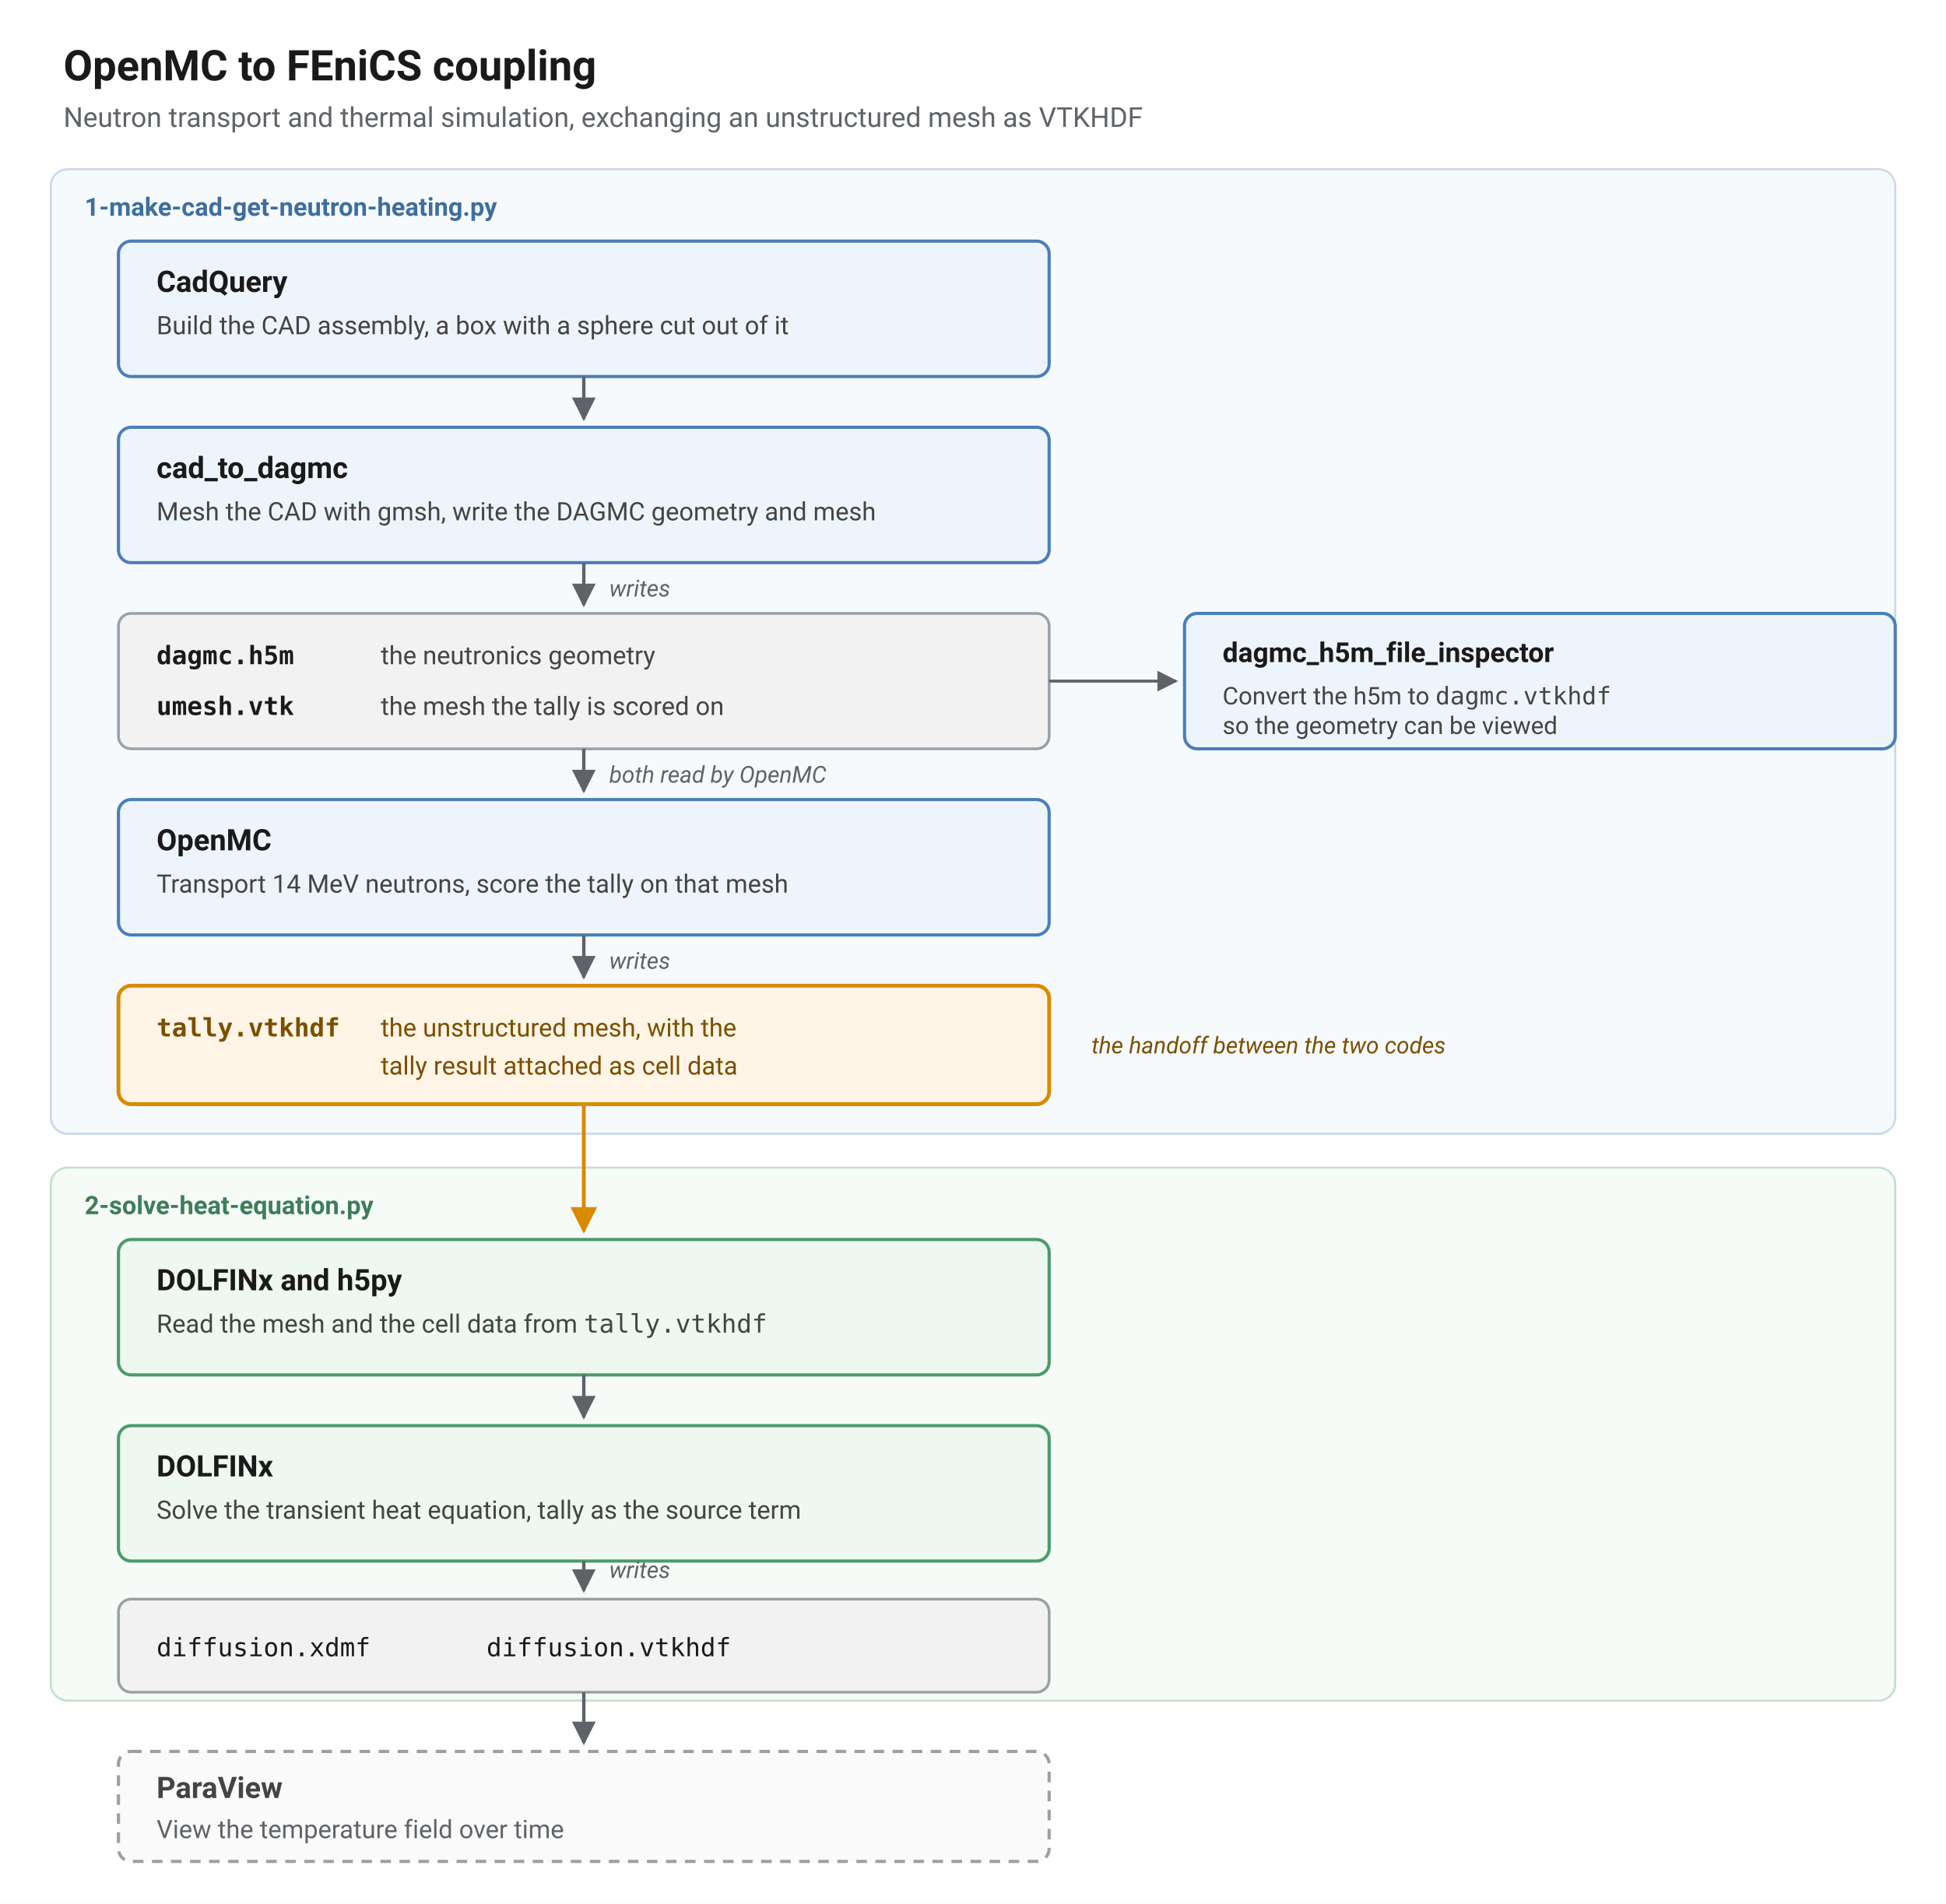
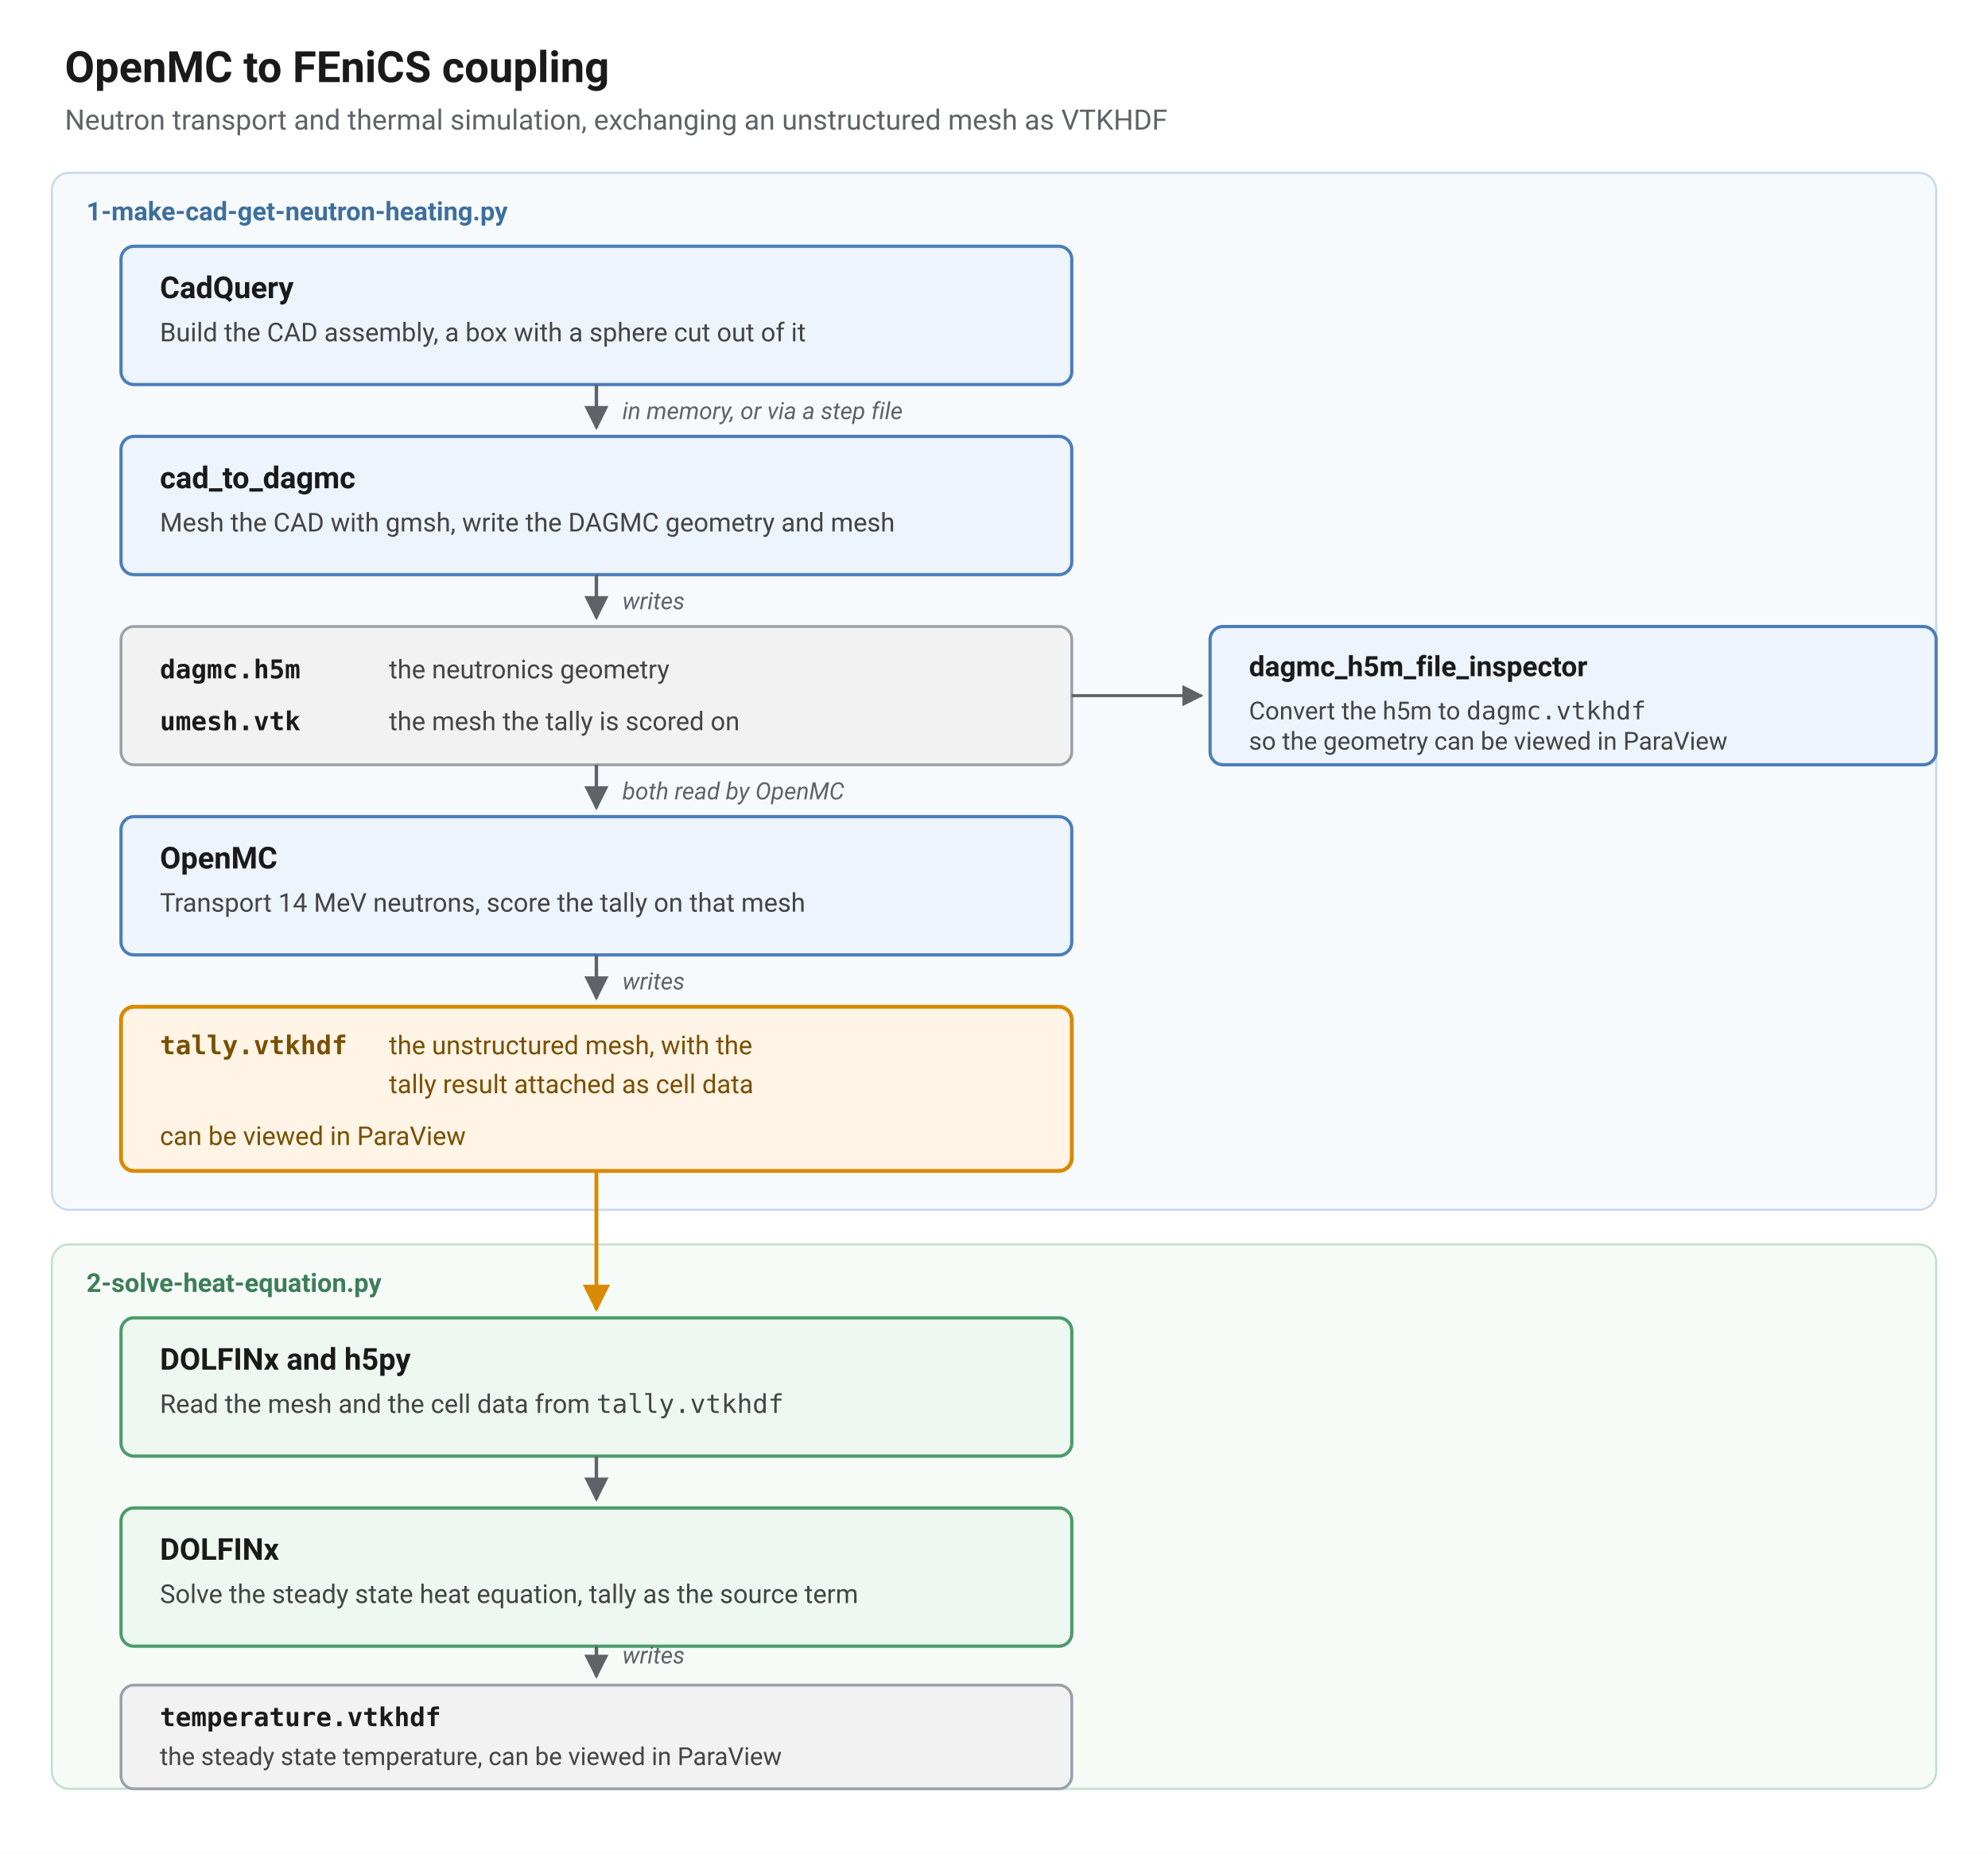
- <svg xmlns="http://www.w3.org/2000/svg" width="920" height="900" viewBox="0 0 920 900" font-family="system-ui, -apple-system, 'Segoe UI', Roboto, Helvetica, Arial, sans-serif">
+ <svg xmlns="http://www.w3.org/2000/svg" width="920" height="858" viewBox="0 0 920 858" font-family="system-ui, -apple-system, 'Segoe UI', Roboto, Helvetica, Arial, sans-serif">
  <defs>
    <marker id="arrow" viewBox="0 0 10 10" refX="9" refY="5" markerWidth="7" markerHeight="7" orient="auto-start-reverse">
      <path d="M 0 0 L 10 5 L 0 10 z" fill="#5f6368" />
    </marker>
    <marker id="arrowOrange" viewBox="0 0 10 10" refX="9" refY="5" markerWidth="7" markerHeight="7" orient="auto-start-reverse">
      <path d="M 0 0 L 10 5 L 0 10 z" fill="#d98a00" />
    </marker>
  </defs>
-   <rect x="0" y="0" width="920" height="900" fill="#ffffff" />
+   <rect x="0" y="0" width="920" height="858" fill="#ffffff" />
  <text x="30" y="38" font-size="20" font-weight="600" fill="#1a1a1a">OpenMC to FEniCS coupling</text>
  <text x="30" y="60" font-size="13" fill="#5f6368">Neutron transport and thermal simulation, exchanging an unstructured mesh as VTKHDF</text>
-   <rect x="24" y="80" width="872" height="456" rx="8" fill="#f7fafd" stroke="#c9d9ec" stroke-width="1" />
+   <rect x="24" y="80" width="872" height="480" rx="8" fill="#f7fafd" stroke="#c9d9ec" stroke-width="1" />
  <text x="40" y="102" font-size="12" font-weight="600" fill="#3d6f9e">1-make-cad-get-neutron-heating.py</text>
  <rect x="56" y="114" width="440" height="64" rx="6" fill="#eef4fb" stroke="#4a7ebb" stroke-width="1.5" />
  <text x="74" y="138" font-size="14" font-weight="600" fill="#1a1a1a">CadQuery</text>
  <text x="74" y="158" font-size="12" fill="#444444">Build the CAD assembly, a box with a sphere cut out of it</text>
  <rect x="56" y="202" width="440" height="64" rx="6" fill="#eef4fb" stroke="#4a7ebb" stroke-width="1.5" />
  <text x="74" y="226" font-size="14" font-weight="600" fill="#1a1a1a">cad_to_dagmc</text>
  <text x="74" y="246" font-size="12" fill="#444444">Mesh the CAD with gmsh, write the DAGMC geometry and mesh</text>
  <rect x="56" y="290" width="440" height="64" rx="6" fill="#f2f2f2" stroke="#9aa0a6" stroke-width="1.3" />
  <text x="74" y="314" font-size="12" font-family="ui-monospace, SFMono-Regular, Menlo, Consolas, monospace" font-weight="600" fill="#1a1a1a">dagmc.h5m</text>
  <text x="180" y="314" font-size="12" fill="#444444">the neutronics geometry</text>
  <text x="74" y="338" font-size="12" font-family="ui-monospace, SFMono-Regular, Menlo, Consolas, monospace" font-weight="600" fill="#1a1a1a">umesh.vtk</text>
  <text x="180" y="338" font-size="12" fill="#444444">the mesh the tally is scored on</text>
  <rect x="560" y="290" width="336" height="64" rx="6" fill="#eef4fb" stroke="#4a7ebb" stroke-width="1.5" />
  <text x="578" y="313" font-size="13" font-weight="600" fill="#1a1a1a">dagmc_h5m_file_inspector</text>
  <text x="578" y="333" font-size="11.5" fill="#444444">Convert the h5m to <tspan font-family="ui-monospace, SFMono-Regular, Menlo, Consolas, monospace">dagmc.vtkhdf</tspan>
  </text>
-   <text x="578" y="347" font-size="11.5" fill="#444444">so the geometry can be viewed</text>
+   <text x="578" y="347" font-size="11.5" fill="#444444">so the geometry can be viewed in ParaView</text>
  <rect x="56" y="378" width="440" height="64" rx="6" fill="#eef4fb" stroke="#4a7ebb" stroke-width="1.5" />
  <text x="74" y="402" font-size="14" font-weight="600" fill="#1a1a1a">OpenMC</text>
  <text x="74" y="422" font-size="12" fill="#444444">Transport 14 MeV neutrons, score the tally on that mesh</text>
-   <rect x="56" y="466" width="440" height="56" rx="6" fill="#fff4e5" stroke="#d98a00" stroke-width="1.8" />
-   <text x="74" y="490" font-size="12" font-family="ui-monospace, SFMono-Regular, Menlo, Consolas, monospace" font-weight="600" fill="#7a4f00">tally.vtkhdf</text>
-   <text x="180" y="490" font-size="12" fill="#7a4f00">the unstructured mesh, with the</text>
-   <text x="180" y="508" font-size="12" fill="#7a4f00">tally result attached as cell data</text>
-   <text x="516" y="498" font-size="11" font-style="italic" fill="#7a4f00">the handoff between the two codes</text>
-   <rect x="24" y="552" width="872" height="252" rx="8" fill="#f6fbf7" stroke="#c3e0cd" stroke-width="1" />
-   <text x="40" y="574" font-size="12" font-weight="600" fill="#3d7e58">2-solve-heat-equation.py</text>
-   <rect x="56" y="586" width="440" height="64" rx="6" fill="#eef7f0" stroke="#4a9b6a" stroke-width="1.5" />
-   <text x="74" y="610" font-size="14" font-weight="600" fill="#1a1a1a">DOLFINx and h5py</text>
-   <text x="74" y="630" font-size="12" fill="#444444">Read the mesh and the cell data from <tspan font-family="ui-monospace, SFMono-Regular, Menlo, Consolas, monospace">tally.vtkhdf</tspan>
+   <rect x="56" y="466" width="440" height="76" rx="6" fill="#fff4e5" stroke="#d98a00" stroke-width="1.8" />
+   <text x="74" y="488" font-size="12" font-family="ui-monospace, SFMono-Regular, Menlo, Consolas, monospace" font-weight="600" fill="#7a4f00">tally.vtkhdf</text>
+   <text x="180" y="488" font-size="12" fill="#7a4f00">the unstructured mesh, with the</text>
+   <text x="180" y="506" font-size="12" fill="#7a4f00">tally result attached as cell data</text>
+   <text x="74" y="530" font-size="12" fill="#7a4f00">can be viewed in ParaView</text>
+   <rect x="24" y="576" width="872" height="252" rx="8" fill="#f6fbf7" stroke="#c3e0cd" stroke-width="1" />
+   <text x="40" y="598" font-size="12" font-weight="600" fill="#3d7e58">2-solve-heat-equation.py</text>
+   <rect x="56" y="610" width="440" height="64" rx="6" fill="#eef7f0" stroke="#4a9b6a" stroke-width="1.5" />
+   <text x="74" y="634" font-size="14" font-weight="600" fill="#1a1a1a">DOLFINx and h5py</text>
+   <text x="74" y="654" font-size="12" fill="#444444">Read the mesh and the cell data from <tspan font-family="ui-monospace, SFMono-Regular, Menlo, Consolas, monospace">tally.vtkhdf</tspan>
  </text>
-   <rect x="56" y="674" width="440" height="64" rx="6" fill="#eef7f0" stroke="#4a9b6a" stroke-width="1.5" />
-   <text x="74" y="698" font-size="14" font-weight="600" fill="#1a1a1a">DOLFINx</text>
-   <text x="74" y="718" font-size="12" fill="#444444">Solve the transient heat equation, tally as the source term</text>
-   <rect x="56" y="756" width="440" height="44" rx="6" fill="#f2f2f2" stroke="#9aa0a6" stroke-width="1.3" />
-   <text x="74" y="783" font-size="12" font-family="ui-monospace, SFMono-Regular, Menlo, Consolas, monospace" fill="#1a1a1a">diffusion.xdmf</text>
-   <text x="230" y="783" font-size="12" font-family="ui-monospace, SFMono-Regular, Menlo, Consolas, monospace" fill="#1a1a1a">diffusion.vtkhdf</text>
-   <rect x="56" y="828" width="440" height="52" rx="6" fill="#fafafa" stroke="#9aa0a6" stroke-width="1.5" stroke-dasharray="5 4" />
-   <text x="74" y="850" font-size="14" font-weight="600" fill="#444444">ParaView</text>
-   <text x="74" y="869" font-size="12" fill="#5f6368">View the temperature field over time</text>
+   <rect x="56" y="698" width="440" height="64" rx="6" fill="#eef7f0" stroke="#4a9b6a" stroke-width="1.5" />
+   <text x="74" y="722" font-size="14" font-weight="600" fill="#1a1a1a">DOLFINx</text>
+   <text x="74" y="742" font-size="12" fill="#444444">Solve the steady state heat equation, tally as the source term</text>
+   <rect x="56" y="780" width="440" height="48" rx="6" fill="#f2f2f2" stroke="#9aa0a6" stroke-width="1.3" />
+   <text x="74" y="799" font-size="12" font-family="ui-monospace, SFMono-Regular, Menlo, Consolas, monospace" font-weight="600" fill="#1a1a1a">temperature.vtkhdf</text>
+   <text x="74" y="817" font-size="11.5" fill="#444444">the steady state temperature, can be viewed in ParaView</text>
  <line x1="276" y1="178" x2="276" y2="198" stroke="#5f6368" stroke-width="1.6" marker-end="url(#arrow)" />
  <line x1="276" y1="266" x2="276" y2="286" stroke="#5f6368" stroke-width="1.6" marker-end="url(#arrow)" />
  <line x1="276" y1="354" x2="276" y2="374" stroke="#5f6368" stroke-width="1.6" marker-end="url(#arrow)" />
  <line x1="276" y1="442" x2="276" y2="462" stroke="#5f6368" stroke-width="1.6" marker-end="url(#arrow)" />
-   <line x1="276" y1="522" x2="276" y2="582" stroke="#d98a00" stroke-width="1.8" marker-end="url(#arrowOrange)" />
-   <line x1="276" y1="650" x2="276" y2="670" stroke="#5f6368" stroke-width="1.6" marker-end="url(#arrow)" />
-   <line x1="276" y1="738" x2="276" y2="752" stroke="#5f6368" stroke-width="1.6" marker-end="url(#arrow)" />
-   <line x1="276" y1="800" x2="276" y2="824" stroke="#5f6368" stroke-width="1.6" marker-end="url(#arrow)" />
+   <line x1="276" y1="542" x2="276" y2="606" stroke="#d98a00" stroke-width="1.8" marker-end="url(#arrowOrange)" />
+   <line x1="276" y1="674" x2="276" y2="694" stroke="#5f6368" stroke-width="1.6" marker-end="url(#arrow)" />
+   <line x1="276" y1="762" x2="276" y2="776" stroke="#5f6368" stroke-width="1.6" marker-end="url(#arrow)" />
+   <text x="288" y="194" font-size="11" font-style="italic" fill="#5f6368">in memory, or via a step file</text>
  <text x="288" y="282" font-size="11" font-style="italic" fill="#5f6368">writes</text>
  <text x="288" y="370" font-size="11" font-style="italic" fill="#5f6368">both read by OpenMC</text>
  <text x="288" y="458" font-size="11" font-style="italic" fill="#5f6368">writes</text>
-   <text x="288" y="746" font-size="11" font-style="italic" fill="#5f6368">writes</text>
+   <text x="288" y="770" font-size="11" font-style="italic" fill="#5f6368">writes</text>
  <line x1="496" y1="322" x2="556" y2="322" stroke="#5f6368" stroke-width="1.4" marker-end="url(#arrow)" />
</svg>
